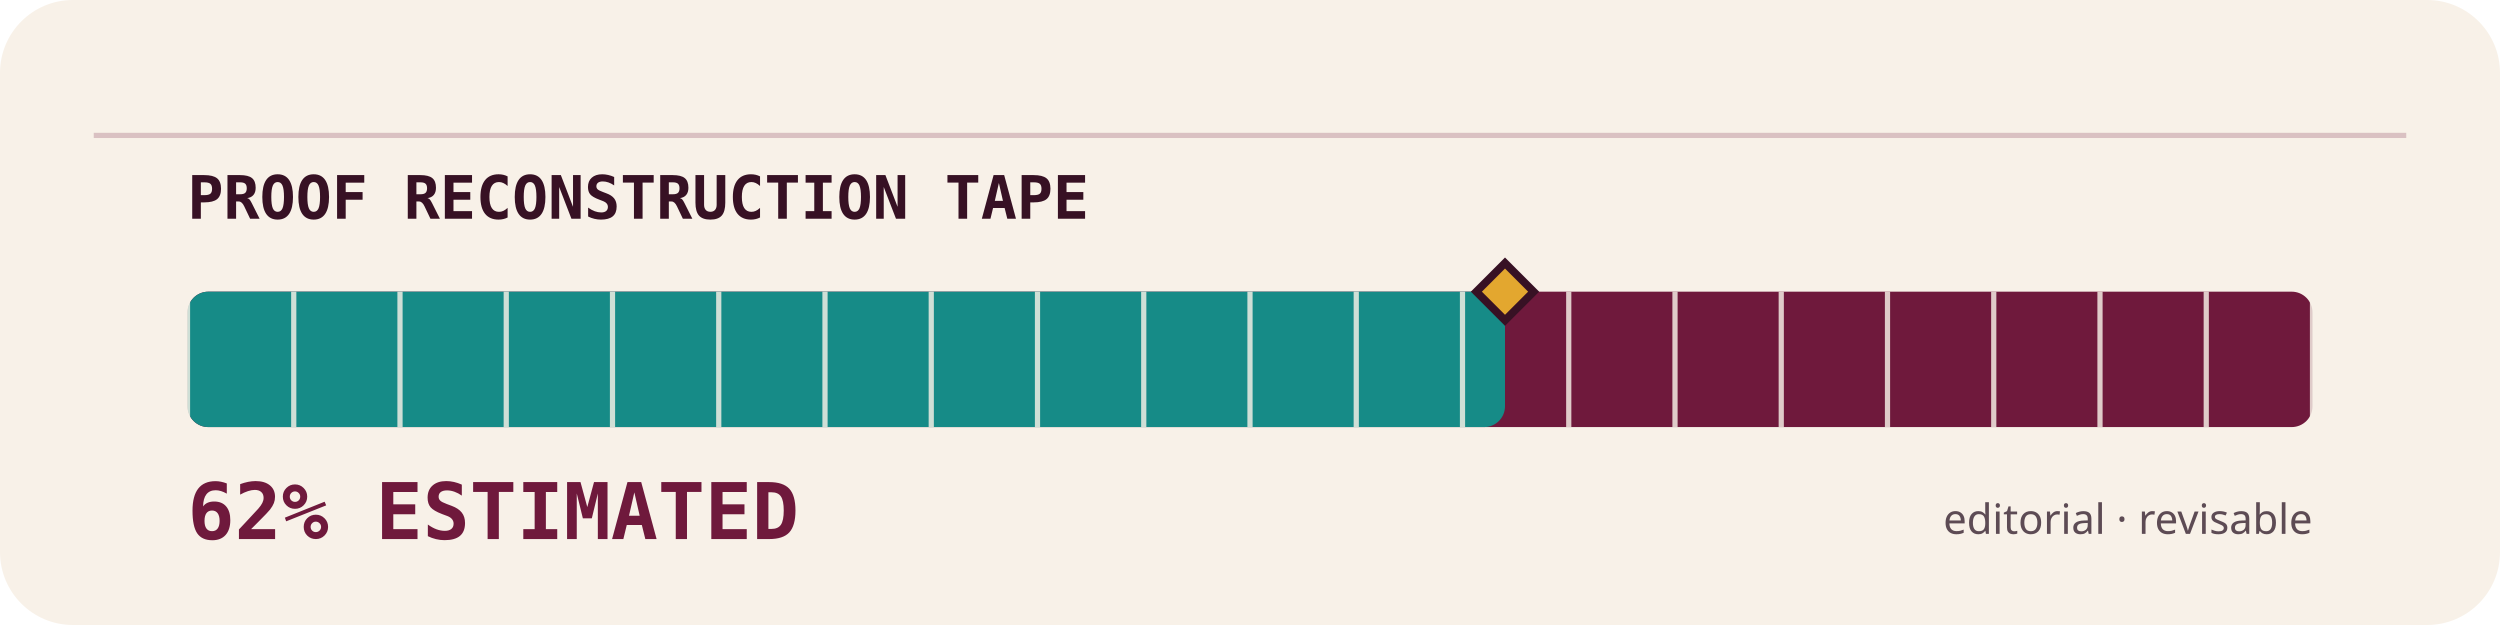
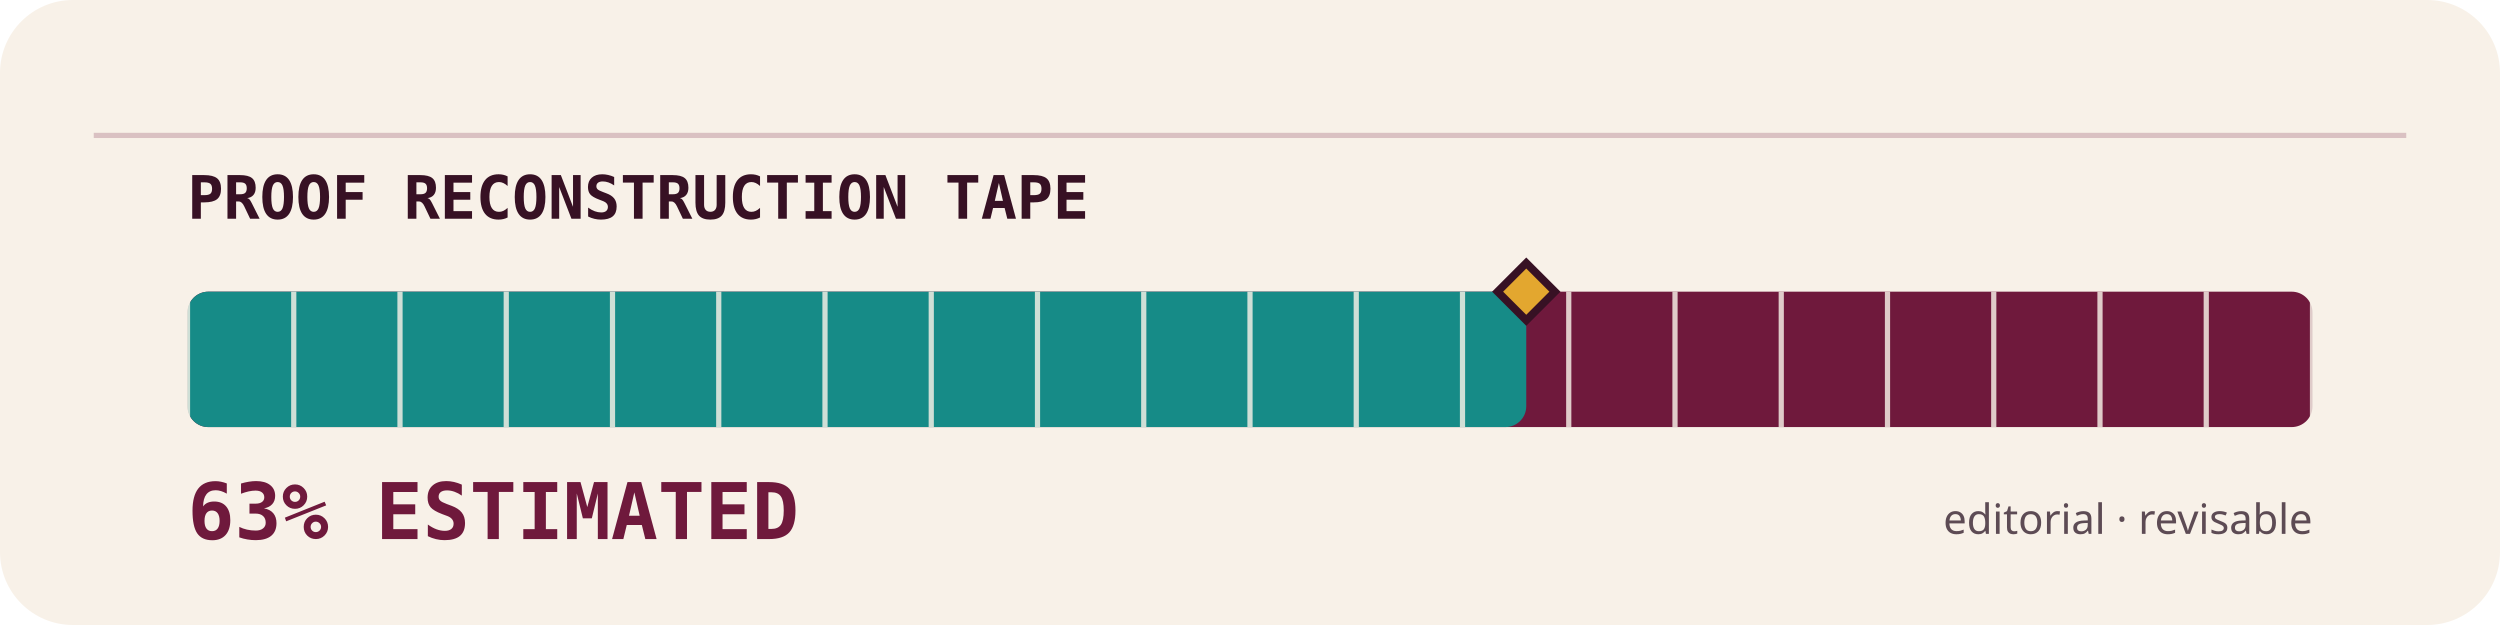
<svg xmlns="http://www.w3.org/2000/svg" viewBox="0 0 960 240" width="960" height="240" role="img" aria-labelledby="proof-progress-title proof-progress-desc">
  <rect width="960" height="240" rx="28" fill="#f8f1e8" />
  <path d="M36 52h888" stroke="#6f193c" stroke-width="2" opacity="0.22" />
  <text x="72" y="84" fill="#371124" font-family="ui-monospace, SFMono-Regular, Menlo, Consolas, monospace" font-size="23" font-weight="700">PROOF RECONSTRUCTION TAPE</text>
  <rect x="72" y="112" width="816" height="52" rx="8" fill="#6f193c" />
-   <rect x="72" y="112" width="505.92" height="52" rx="8" fill="#168b87" />
+   <rect x="72" y="112" width="514.08" height="52" rx="8" fill="#168b87" />
  <path d="M72 112v52" stroke="#f8f1e8" stroke-width="2" opacity="0.82" />
  <path d="M112.8 112v52" stroke="#f8f1e8" stroke-width="2" opacity="0.82" />
  <path d="M153.6 112v52" stroke="#f8f1e8" stroke-width="2" opacity="0.82" />
  <path d="M194.4 112v52" stroke="#f8f1e8" stroke-width="2" opacity="0.82" />
  <path d="M235.2 112v52" stroke="#f8f1e8" stroke-width="2" opacity="0.82" />
  <path d="M276 112v52" stroke="#f8f1e8" stroke-width="2" opacity="0.82" />
  <path d="M316.8 112v52" stroke="#f8f1e8" stroke-width="2" opacity="0.82" />
  <path d="M357.6 112v52" stroke="#f8f1e8" stroke-width="2" opacity="0.82" />
  <path d="M398.4 112v52" stroke="#f8f1e8" stroke-width="2" opacity="0.82" />
  <path d="M439.2 112v52" stroke="#f8f1e8" stroke-width="2" opacity="0.82" />
  <path d="M480 112v52" stroke="#f8f1e8" stroke-width="2" opacity="0.82" />
  <path d="M520.8 112v52" stroke="#f8f1e8" stroke-width="2" opacity="0.82" />
  <path d="M561.6 112v52" stroke="#f8f1e8" stroke-width="2" opacity="0.82" />
  <path d="M602.4 112v52" stroke="#f8f1e8" stroke-width="2" opacity="0.82" />
  <path d="M643.2 112v52" stroke="#f8f1e8" stroke-width="2" opacity="0.82" />
  <path d="M684 112v52" stroke="#f8f1e8" stroke-width="2" opacity="0.82" />
  <path d="M724.8 112v52" stroke="#f8f1e8" stroke-width="2" opacity="0.82" />
  <path d="M765.6 112v52" stroke="#f8f1e8" stroke-width="2" opacity="0.82" />
  <path d="M806.4 112v52" stroke="#f8f1e8" stroke-width="2" opacity="0.82" />
  <path d="M847.2 112v52" stroke="#f8f1e8" stroke-width="2" opacity="0.82" />
  <path d="M888 112v52" stroke="#f8f1e8" stroke-width="2" opacity="0.82" />
-   <path d="M577.92 101l11 11-11 11-11-11z" fill="#e3a72f" stroke="#371124" stroke-width="3" />
-   <text x="72" y="207" fill="#6f193c" font-family="ui-monospace, SFMono-Regular, Menlo, Consolas, monospace" font-size="30" font-weight="800">62% ESTIMATED</text>
+   <path d="M586.08 101l11 11-11 11-11-11z" fill="#e3a72f" stroke="#371124" stroke-width="3" />
+   <text x="72" y="207" fill="#6f193c" font-family="ui-monospace, SFMono-Regular, Menlo, Consolas, monospace" font-size="30" font-weight="800">63% ESTIMATED</text>
  <text x="888" y="205" text-anchor="end" fill="#5d4b54" font-family="system-ui, sans-serif" font-size="16">editorial · revisable</text>
</svg>
